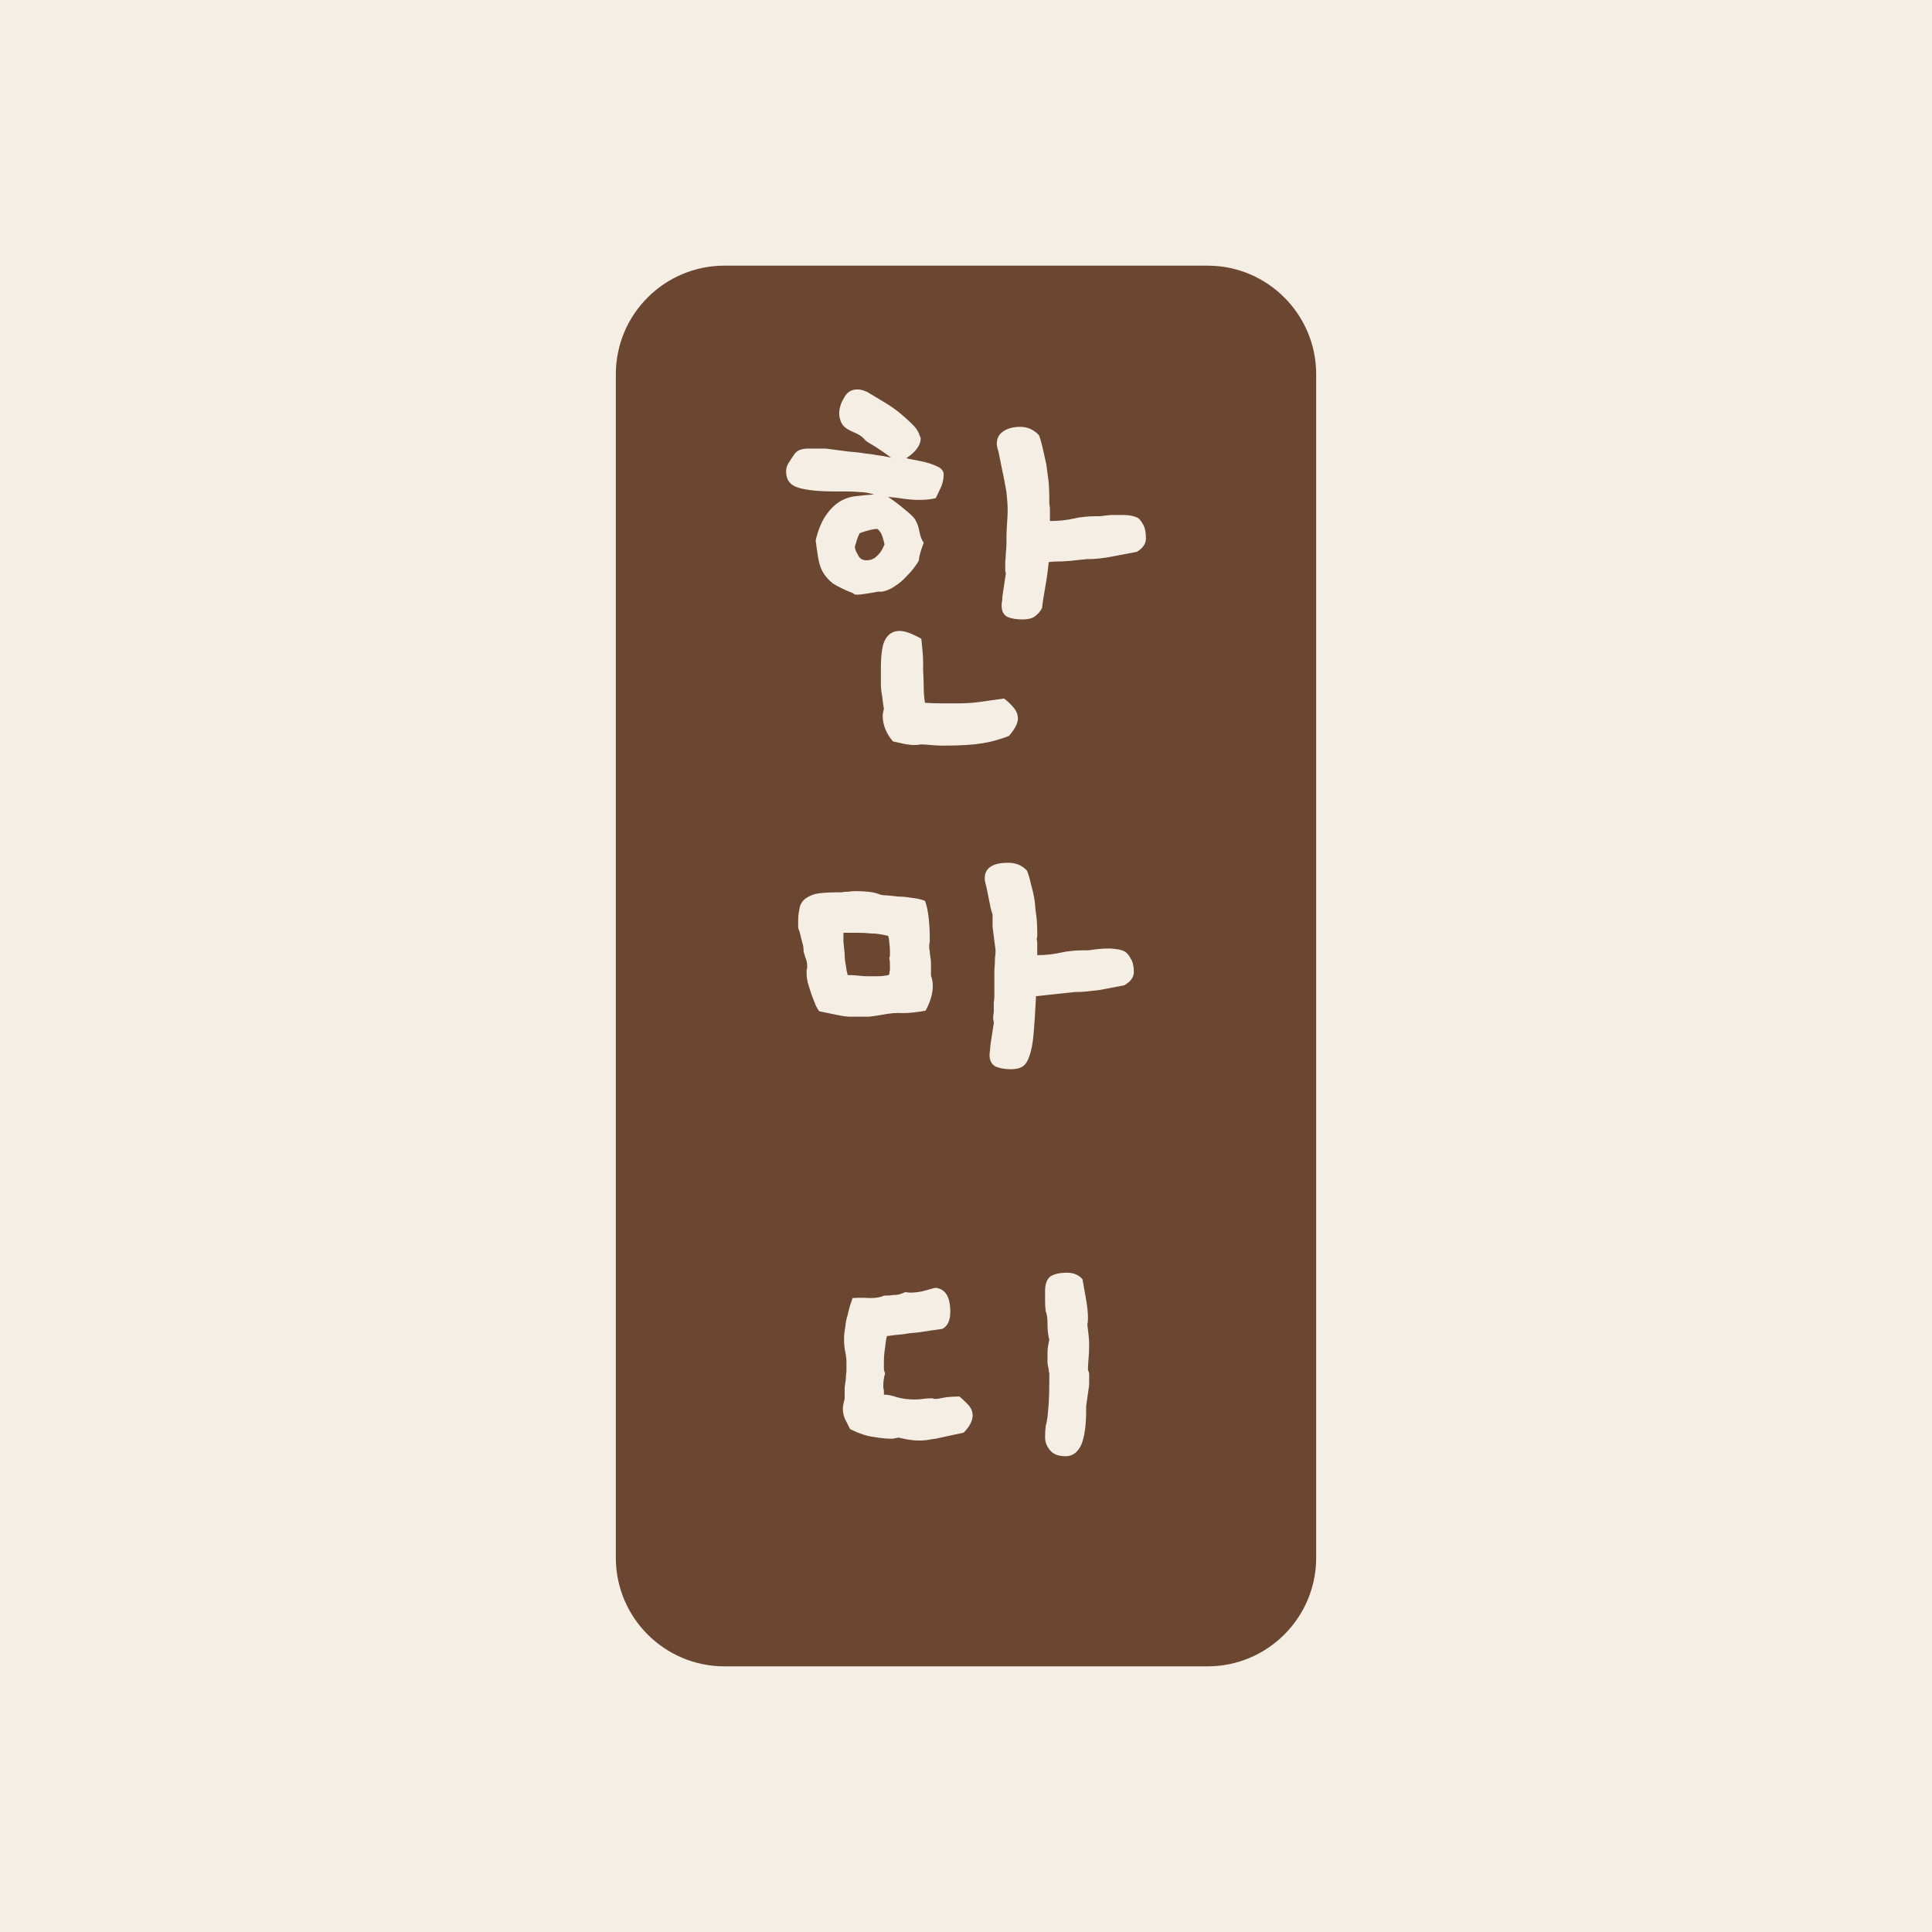
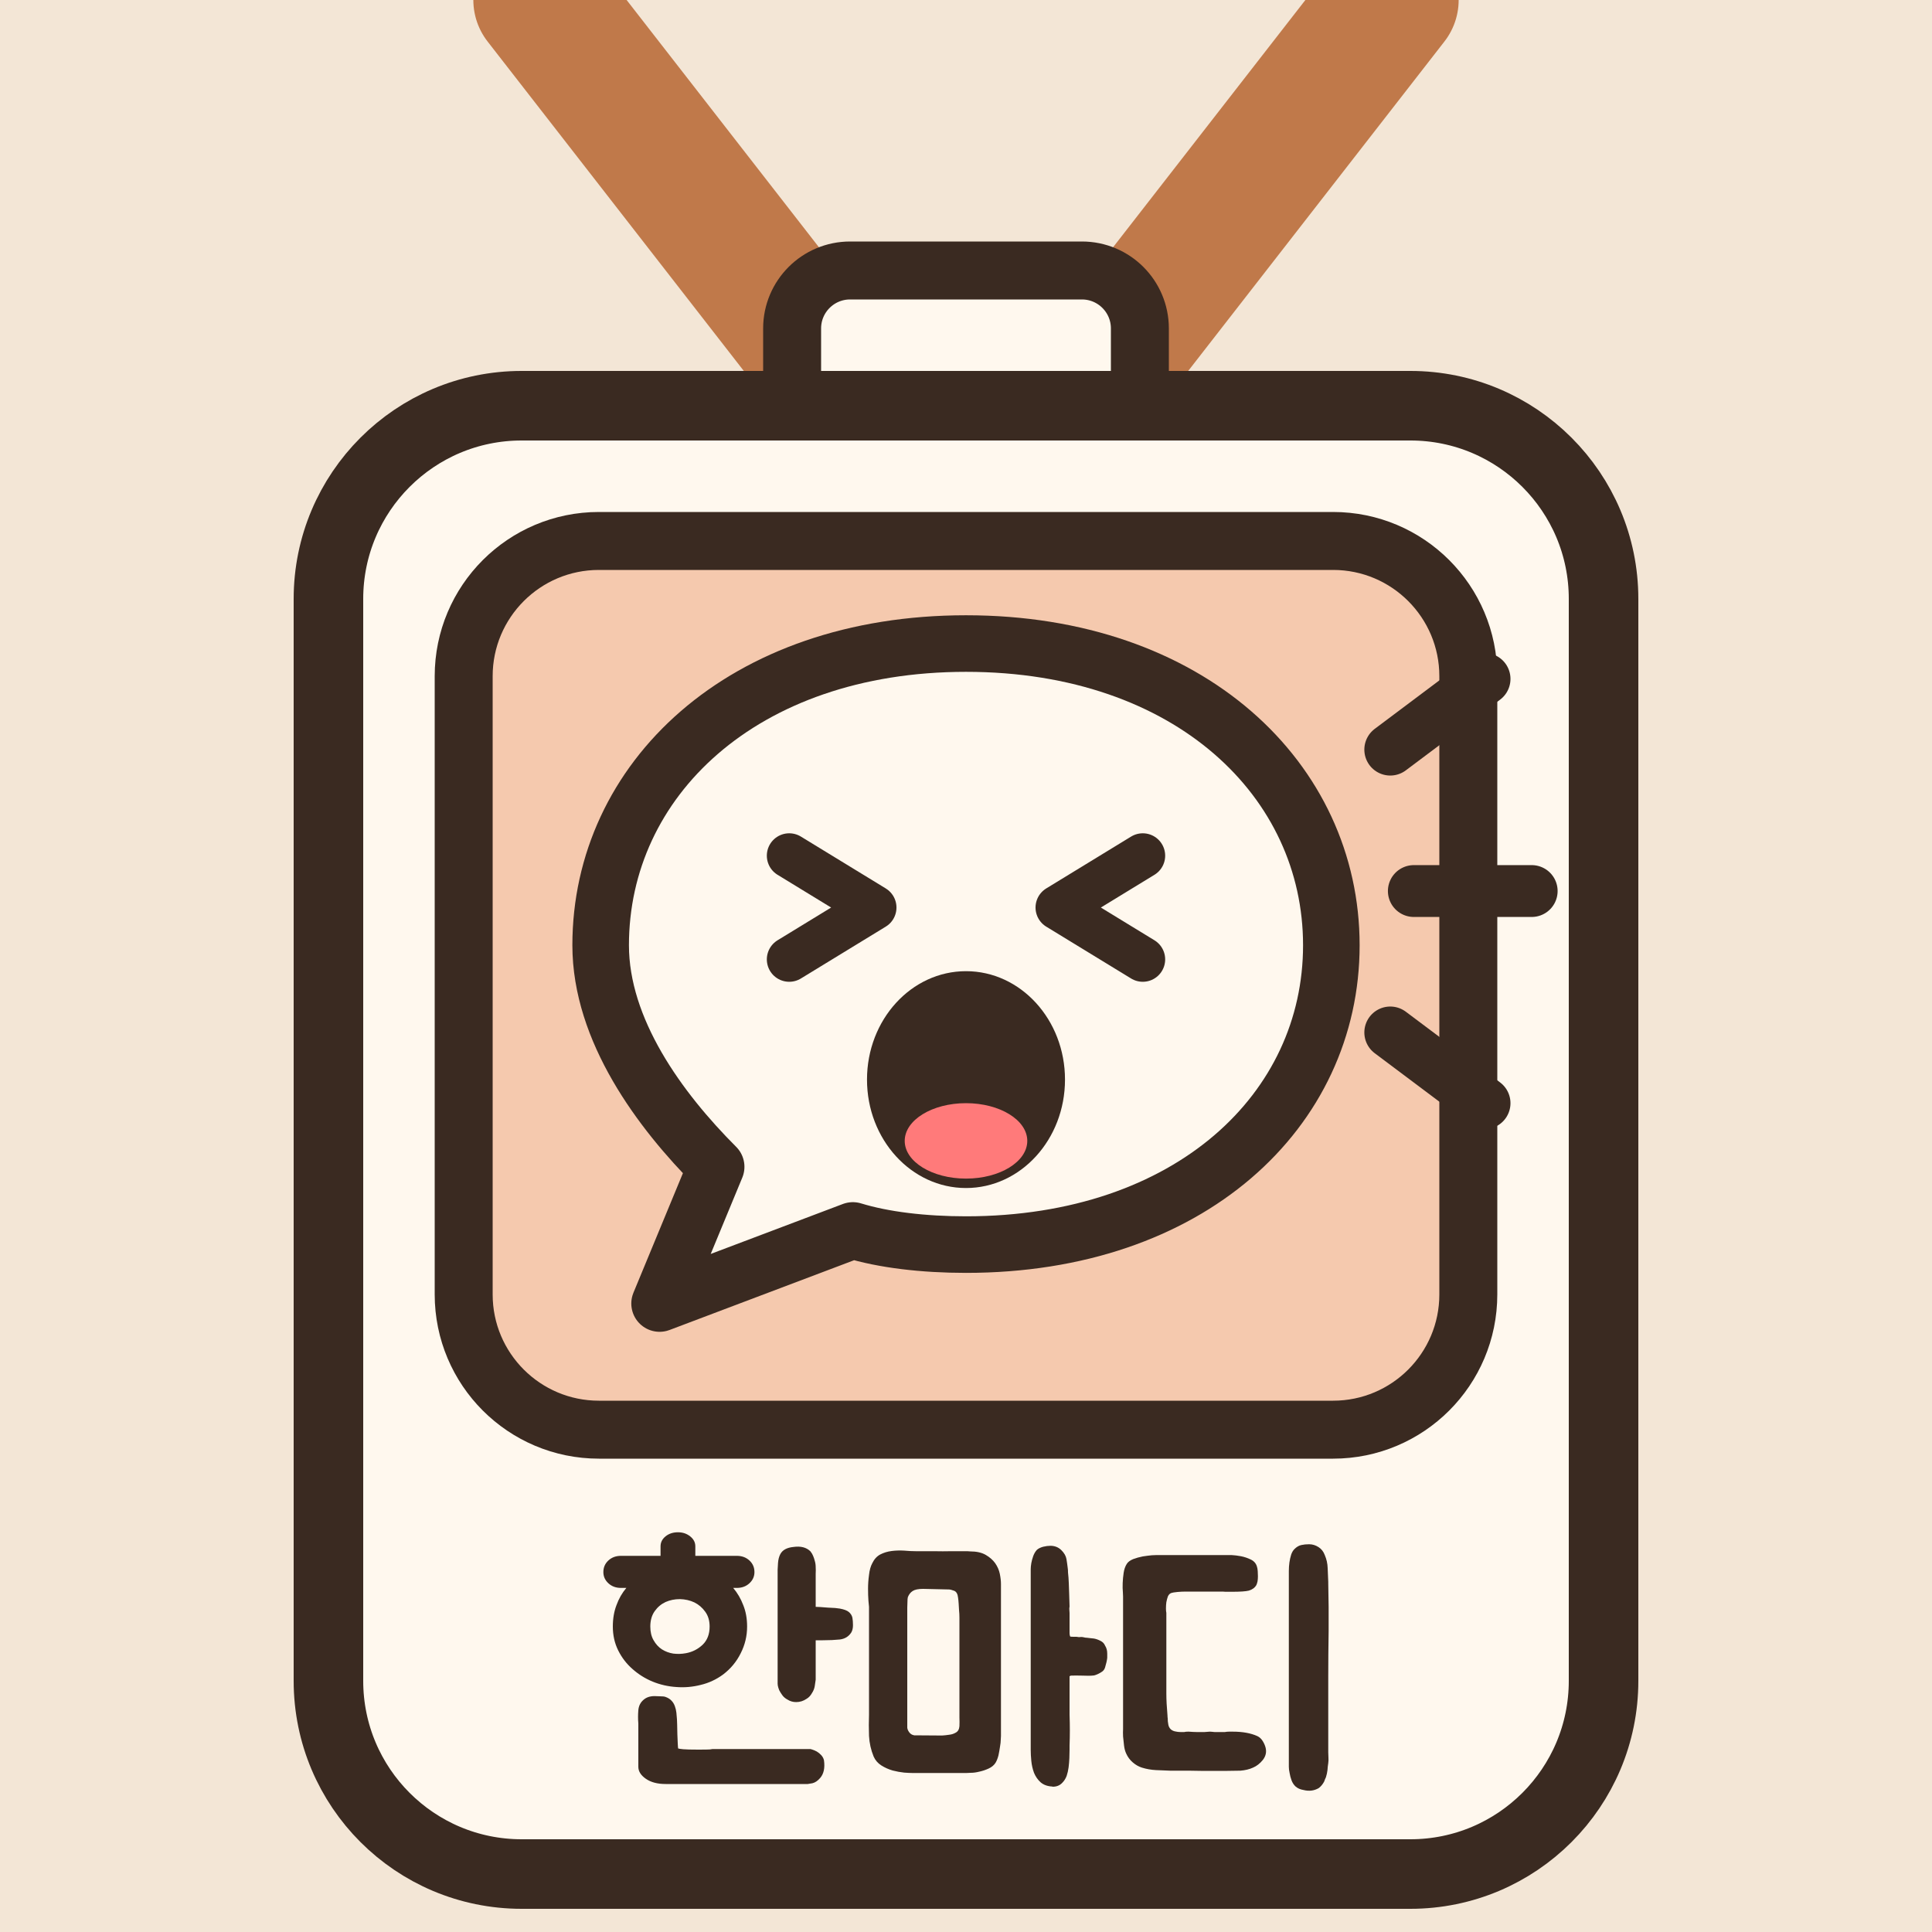
- <svg xmlns="http://www.w3.org/2000/svg" viewBox="0 0 256 256">
-   <rect width="256" height="256" fill="#F5EEE5" />
-   <g transform="translate(25.6 25.6) scale(.8)">
-     <rect x="70" y="12" width="116" height="232" rx="18" fill="#6B4630" />
-     <g fill="#F5EEE5">
-       <path d="M114.5 58.2Q114.2 58.9 113.8 59.5Q113.4 60 112.9 60.4Q112.3 60.8 111.5 60.8Q110.5 60.8 110.1 59.9Q109.6 59.1 109.6 58.6Q109.6 58.4 109.8 57.9Q109.9 57.3 110.4 56.3Q112.4 55.6 113.3 55.6Q113.9 56 114.2 57Q114.5 58 114.5 58.2ZM135.1 89.9Q136.6 88.2 136.6 87Q136.6 86 135.8 85.1Q135 84.2 134.3 83.7Q131.5 84.1 130 84.3Q128.4 84.5 126.7 84.5Q125.6 84.5 124 84.5Q122.4 84.5 121.2 84.4Q121 83.1 121 82Q121 80.9 120.9 79.1V77.8Q120.9 76.9 120.8 75.8Q120.7 74.8 120.6 73.8Q118.3 72.5 117 72.5Q115.5 72.5 114.7 73.8Q113.9 75 113.9 78.8Q113.9 79.3 113.9 79.7Q113.9 80.1 113.9 80.5V81.2Q113.9 82.2 114.1 83.2Q114.2 84.2 114.4 85.4Q114.2 86.2 114.2 86.5Q114.2 88.8 115.9 90.8Q116.8 91 117.7 91.2Q118.7 91.4 119.5 91.4Q119.9 91.4 120.5 91.3Q121.3 91.3 122.2 91.4Q123.2 91.5 124.2 91.5Q126.4 91.5 128 91.4Q129.6 91.3 130.8 91.1Q132 90.9 133 90.6Q134.1 90.3 135.1 89.9ZM115.6 43.8Q114.3 43.5 113.3 43.4Q112.3 43.2 111.2 43.1Q110.1 42.9 108.6 42.8Q107.1 42.6 104.8 42.3H103.8Q102.2 42.3 101.5 42.3Q100.7 42.4 100.3 42.6Q99.9 42.8 99.6 43.2Q99.3 43.6 98.8 44.4Q98.2 45.2 98.2 46.1Q98.2 48.2 100.3 48.8Q102.4 49.4 106.2 49.4H108.1Q109.4 49.4 110.4 49.5Q111.4 49.5 112.8 49.9Q111.1 50 109.6 50.2Q108.1 50.4 106.9 51.2Q105.7 52 104.7 53.5Q103.7 55 103.1 57.5Q103.3 59.1 103.5 60.3Q103.7 61.6 104.2 62.6Q104.8 63.7 105.9 64.6Q107.1 65.4 109.4 66.3Q109.4 66.5 110 66.5Q110.4 66.5 111 66.4Q111.6 66.3 112.3 66.2Q112.9 66.1 113.4 66Q113.9 66 113.9 66H114.1Q115.2 65.8 116.2 65.1Q117.3 64.4 118.1 63.5Q119 62.6 119.5 61.9Q120.1 61.1 120.2 60.8Q120.2 60 121 57.9Q120.5 57.2 120.3 56.1Q120.1 55 119.7 54.3Q119.5 53.7 118 52.5Q116.6 51.3 115.1 50.3Q116.3 50.4 117.6 50.6Q119 50.8 120.2 50.8Q121.9 50.8 123 50.5Q123.4 49.7 123.9 48.6Q124.3 47.6 124.3 46.5Q124.3 46 123.7 45.5Q123 45.1 122.1 44.8Q121.2 44.5 120.1 44.3Q119 44.1 118.1 43.9Q120.5 42.3 120.5 40.6Q120.5 40.5 120.3 40.1Q120.2 39.6 119.6 38.8Q118.9 38 117.5 36.8Q116.2 35.6 113.6 34.1L111.6 32.9Q110.7 32.5 110 32.5Q108.5 32.5 107.8 33.9Q107 35.2 107 36.5Q107 37.3 107.4 38.1Q107.8 38.9 109.2 39.5Q110.7 40.1 111.3 40.9Q111.6 41.2 113 42Q114.4 42.9 115.6 43.8ZM156.3 59.4Q157.8 58.5 157.8 57.2Q157.8 55.7 157.4 55Q157 54.2 156.5 53.8Q155.9 53.5 155.3 53.4Q154.6 53.3 154.1 53.3Q153.1 53.3 152 53.3Q150.9 53.4 150.3 53.5H149.7Q148.5 53.5 147.6 53.6Q146.6 53.7 145.8 53.9Q144.9 54.1 143.9 54.2Q143 54.3 141.9 54.3V53.2Q141.9 52.6 141.9 52.3Q141.9 51.9 141.8 51.5Q141.8 51.4 141.8 51.2Q141.8 50.9 141.8 50.6Q141.8 49.4 141.7 47.9Q141.5 46.4 141.3 44.9Q141 43.5 140.7 42.2Q140.4 40.9 140.1 40.1Q138.8 38.7 137 38.7Q135.2 38.7 134.1 39.5Q133.1 40.2 133.1 41.5Q133.1 41.8 133.2 42.2Q133.3 42.6 133.4 42.9L133.8 44.9Q134.4 47.7 134.7 49.5Q134.9 51.3 134.9 52.5Q134.9 53.4 134.8 54.7Q134.7 56.1 134.7 57.2V57.4Q134.7 57.6 134.7 58.2Q134.7 58.8 134.6 59.5Q134.6 60.3 134.5 61Q134.5 61.7 134.5 62.2Q134.5 62.4 134.5 62.6Q134.6 62.9 134.6 63L134.1 66.3Q134 66.8 134 67.4Q133.9 67.9 133.9 68.3Q133.9 69.7 134.9 70.2Q135.9 70.6 137.4 70.6Q138.7 70.6 139.4 70.1Q140.2 69.5 140.6 68.7Q140.7 67.6 141.1 65.4Q141.5 63.2 141.7 61.1Q142.4 61 143.2 61Q144.1 61 145.2 60.9L148.1 60.6H148.6Q149.2 60.6 150.1 60.5Q151 60.4 152.1 60.2Z" />
-       <path d="M154.2 131.2Q155.8 130.3 155.8 129Q155.8 127.6 155.3 126.8Q154.9 126 154.3 125.6Q153.7 125.3 152.9 125.2Q152.2 125.1 151.7 125.1Q150.7 125.1 149.8 125.2Q148.9 125.3 148.3 125.4H147.6Q146.4 125.4 145.5 125.5Q144.5 125.6 143.6 125.8Q142.7 126 141.8 126.1Q140.9 126.2 139.8 126.2V125Q139.8 124.6 139.8 124.2Q139.8 123.9 139.7 123.5Q139.8 123.3 139.8 123Q139.8 122.7 139.8 122.3Q139.8 121.4 139.7 120.1Q139.5 118.8 139.4 117.4Q139.2 116 138.8 114.6Q138.5 113.2 138.1 112.2Q136.9 110.9 135 110.9Q131.1 110.9 131.1 113.5Q131.1 113.9 131.2 114.2Q131.3 114.6 131.4 115L131.8 117Q132 117.9 132.1 118.5Q132.3 119.1 132.4 119.5Q132.4 119.6 132.4 119.8Q132.4 120 132.4 120.2Q132.4 120.7 132.4 121.5Q132.5 122.3 132.6 123.1Q132.7 123.9 132.8 124.6Q132.9 125.3 132.9 125.5Q132.9 125.9 132.8 126.7Q132.8 127.5 132.7 128.7V131.8V132.1Q132.7 132.3 132.7 132.8Q132.7 133.4 132.6 134.1Q132.6 134.9 132.6 135.6Q132.5 136.3 132.5 136.7Q132.5 137 132.6 137.2Q132.6 137.4 132.6 137.5L132.1 140.7Q132 141.3 132 141.8Q131.9 142.4 131.9 142.7Q131.9 144.2 133 144.7Q134.1 145.1 135.4 145.1Q136.6 145.1 137.3 144.7Q138.1 144.2 138.5 142.9Q139 141.6 139.2 139.2Q139.4 136.9 139.6 133L146.1 132.3H146.6Q147.2 132.3 148.1 132.2Q148.9 132.1 150 132ZM122.2 129.6Q122.2 128.4 122.2 127.7Q122.2 127 122.1 126.5Q122 126 122 125.6Q121.9 125.2 121.9 124.7Q121.9 124.4 122 124Q122 123.7 122 123.3Q122 121.6 121.8 119.9Q121.6 118.2 121.2 117.2Q120.1 116.8 118.9 116.7Q117.8 116.5 116.8 116.5Q115.7 116.4 114.9 116.3Q114 116.3 113.6 116.1Q112.8 115.8 111.8 115.7Q110.7 115.6 109.8 115.6Q109.1 115.6 108.4 115.7Q107.8 115.7 107.4 115.8H106.5Q104.2 115.8 102.9 116.1Q101.7 116.5 101.1 117.1Q100.5 117.7 100.4 118.6Q100.2 119.5 100.2 120.6Q100.2 121 100.2 121.5Q100.2 121.9 100.4 122.2Q100.8 123.8 100.9 124.2Q101.1 124.7 101.1 125.6Q101.2 125.9 101.4 126.6Q101.7 127.3 101.7 128.1Q101.7 128.4 101.6 128.7Q101.6 129 101.6 129.3Q101.6 129.9 101.8 130.8Q102.1 131.8 102.4 132.7Q102.8 133.7 103.1 134.5Q103.5 135.3 103.7 135.5Q105.1 135.8 106.6 136.1Q108.1 136.4 108.8 136.4H110.8Q111.1 136.4 111.9 136.4Q112.8 136.3 114 136.1Q115.9 135.7 117.5 135.8Q119.2 135.8 121.3 135.4Q122.5 133.2 122.5 131.3Q122.5 130.4 122.2 129.6ZM115.3 129.4Q115 129.6 114.5 129.6Q114.1 129.7 113.3 129.7H112.5H111.9Q111 129.7 110.2 129.6Q109.4 129.5 108.4 129.5Q108.2 128.8 108.1 127.9Q107.9 127 107.9 126Q107.8 125 107.7 124Q107.7 123.1 107.7 122.5Q109.2 122.5 110.2 122.5Q111.3 122.5 112.1 122.6Q112.8 122.6 113.5 122.7Q114.2 122.8 115.1 123Q115.3 123.6 115.3 124.2Q115.4 124.8 115.4 125.6Q115.4 125.9 115.4 126.2Q115.4 126.4 115.3 126.7Q115.4 127.1 115.4 127.9Q115.4 128.2 115.4 128.6Q115.3 129 115.3 129.4Z" />
-       <path d="M148.2 194.9Q148.2 194.1 148.3 193Q148.4 191.9 148.4 190.8Q148.4 189.9 148.3 189.1Q148.2 188.2 148.1 187.4Q148.2 187 148.2 186.3Q148.2 185 147.9 183.3Q147.6 181.6 147.3 179.9Q146.4 178.8 144.7 178.8Q143 178.8 142 179.4Q141.1 180.1 141.1 181.8Q141.1 182.6 141.1 183.5Q141.1 184.4 141.2 185.2Q141.5 185.8 141.5 187.3Q141.5 188.8 141.8 189.9Q141.7 190.3 141.6 190.9Q141.5 191.4 141.5 192.1Q141.5 193.2 141.5 193.8Q141.6 194.4 141.7 194.8Q141.7 195.2 141.8 195.5Q141.8 195.9 141.8 196.4Q141.8 199 141.7 200.4Q141.6 201.8 141.5 202.7Q141.4 203.5 141.2 204.2Q141.1 205 141.1 206.1Q141.1 207.3 142 208.3Q142.8 209.2 144.5 209.2Q146.2 209.2 147.1 207.3Q147.9 205.3 147.9 201.7V200.9L148.3 198.1Q148.4 197.6 148.4 197.2Q148.4 196.8 148.4 196.4Q148.4 196 148.4 195.6Q148.4 195.3 148.2 194.9ZM114.4 199H114.2Q113.8 199 113.8 199Q113.8 199.1 114.1 199.3Q114.3 199.5 114.4 199.4ZM114.4 199Q114.4 198.7 114.4 198.3Q114.3 198 114.3 197.6Q114.3 196.4 114.6 195.5Q114.4 195 114.4 194.6Q114.4 194.1 114.4 193.6Q114.4 192.4 114.6 191.2Q114.7 190.1 114.9 189.3Q116.3 189.1 117.5 189Q118.6 188.8 120 188.7L124.1 188.1Q125.4 187.4 125.4 185.3Q125.4 181.5 122.9 181.3L120.7 181.9Q119.6 182.1 118.8 182.1Q118.3 182.1 118 182Q117.7 182.1 117.5 182.2Q117.2 182.3 116.9 182.4Q116.5 182.5 115.9 182.5Q115.4 182.6 114.4 182.6Q113.6 183 112.1 183Q110.5 182.9 109.2 183Q109.1 183.4 108.8 184.2Q108.6 184.9 108.4 185.8Q108.1 186.7 108 187.8Q107.8 188.9 107.8 189.8Q107.8 191 108 191.9Q108.2 192.8 108.2 193.6Q108.2 194.5 108.2 195.1Q108.1 195.8 108.1 196.4Q108 197 107.9 197.8Q107.9 198.6 107.9 199.7Q107.8 200.1 107.7 200.5Q107.6 200.9 107.6 201.3Q107.6 202.1 107.9 202.9Q108.3 203.7 108.8 204.7Q111 205.8 112.7 206Q114.4 206.3 115.8 206.3Q116 206.3 116.3 206.2Q116.5 206.2 116.8 206.1Q118.8 206.6 120.2 206.6Q121.3 206.6 122.2 206.4Q123.1 206.3 123.9 206.1Q124.8 205.9 125.7 205.7Q126.6 205.5 127.6 205.3Q129.1 203.8 129.1 202.4Q129.1 201.4 128.2 200.5Q127.3 199.6 126.9 199.3Q126 199.3 124.9 199.4Q123.7 199.6 123.2 199.7Q122.9 199.7 122.7 199.7Q122.5 199.6 122.3 199.6Q121.6 199.6 120.9 199.7Q120.3 199.8 119.5 199.8Q117.8 199.8 116.5 199.4Q115.3 199 114.4 199Z" />
+ <svg xmlns="http://www.w3.org/2000/svg" viewBox="0 0 100 100">
+   <defs>
+     <clipPath id="photo">
+       <rect x="24" y="28" width="52" height="46" rx="7" />
+     </clipPath>
+   </defs>
+   <rect width="100" height="100" fill="#F3E6D6" />
+   <path d="M28 0l14 18M72 0L58 18" stroke="#C0794A" stroke-width="7" stroke-linecap="round" />
+   <rect x="41" y="14" width="18" height="10" rx="3" fill="#FFF8EE" stroke="#3A2A21" stroke-width="3" stroke-linejoin="round" stroke-linecap="round" />
+   <rect x="17" y="21" width="66" height="76" rx="10" fill="#FFF8EE" stroke="#3A2A21" stroke-width="3.6" stroke-linejoin="round" stroke-linecap="round" />
+   <rect x="24" y="28" width="52" height="46" rx="7" fill="#F5C9AE" />
+   <g clip-path="url(#photo)">
+     <g transform="translate(50 51) scale(1.22) translate(-50 -50)">
+       <path d="M50 35.5c9.5 0 15.5 5.8 15.5 12.8S59.5 61 50 61c-1.8 0-3.5-.2-4.8-.6L37 63.5l2.4-5.8c-2.4-2.4-4.9-5.8-4.9-9.4 0-7 6-12.8 15.5-12.8z" fill="#FFF8EE" stroke="#3A2A21" stroke-width="2.4" stroke-linejoin="round" stroke-linecap="round" />
+       <path d="M42.5 44.5l3.6 2.2-3.6 2.2M57.5 44.5l-3.6 2.2 3.6 2.2" fill="none" stroke="#3A2A21" stroke-width="1.9" stroke-linejoin="round" stroke-linecap="round" />
+       <ellipse cx="50" cy="54" rx="4.2" ry="4.6" fill="#3A2A21" />
+       <ellipse cx="50" cy="56.6" rx="2.6" ry="1.6" fill="#FF7A7A" />
    </g>
  </g>
+   <rect x="24" y="28" width="52" height="46" rx="7" fill="none" stroke="#3A2A21" stroke-width="3" stroke-linejoin="round" stroke-linecap="round" />
+   <g transform="translate(50 51) scale(1.22) translate(-50 -50)">
+     <path d="M68 40l4-3M69 46h5M68 52l4 3" fill="none" stroke="#3A2A21" stroke-width="2.2" stroke-linejoin="round" stroke-linecap="round" />
+   </g>
+   <path d="M38.67 84.19Q38.67 84.92 38.34 85.57Q38.02 86.22 37.43 86.67Q36.9 87.06 36.27 87.21Q35.64 87.37 35.01 87.32Q34.37 87.28 33.78 87.04Q33.2 86.8 32.74 86.39Q32.28 85.99 32 85.43Q31.72 84.87 31.72 84.19Q31.72 83.57 31.91 83.08Q32.09 82.58 32.42 82.19H32.14Q31.75 82.19 31.49 81.95Q31.23 81.71 31.23 81.37Q31.23 81.01 31.49 80.77Q31.75 80.53 32.14 80.53H34.19V80.04Q34.19 79.73 34.45 79.52Q34.71 79.31 35.09 79.31Q35.46 79.31 35.72 79.52Q35.99 79.73 35.99 80.04V80.53H38.14Q38.53 80.53 38.79 80.77Q39.05 81.01 39.05 81.37Q39.05 81.71 38.79 81.95Q38.53 82.19 38.14 82.19H37.95Q38.28 82.58 38.47 83.08Q38.67 83.57 38.67 84.19ZM34.45 92.34Q33.82 92.34 33.43 92.07Q33.04 91.8 33.04 91.45V89.21Q33.01 88.87 33.04 88.52Q33.07 88.19 33.3 87.99Q33.52 87.79 33.88 87.79Q33.95 87.79 34.16 87.8Q34.36 87.8 34.44 87.83Q34.64 87.9 34.75 88.02Q34.87 88.14 34.93 88.31Q34.99 88.47 35.01 88.65Q35.02 88.83 35.04 89Q35.04 89.06 35.05 89.28Q35.06 89.51 35.06 89.76Q35.07 90.02 35.08 90.24Q35.09 90.45 35.1 90.5Q35.15 90.52 35.36 90.54Q35.57 90.56 36.14 90.56Q36.64 90.56 36.75 90.55Q36.87 90.53 36.88 90.53H41.95Q41.95 90.53 42.05 90.56Q42.15 90.59 42.28 90.66Q42.4 90.73 42.51 90.85Q42.62 90.97 42.65 91.12Q42.73 91.71 42.45 92.03Q42.26 92.25 42.05 92.3Q41.83 92.34 41.81 92.34ZM42.22 84.9V86.94Q42.2 87.11 42.17 87.28Q42.14 87.46 42.03 87.63Q41.92 87.83 41.75 87.93Q41.5 88.1 41.21 88.1Q40.96 88.1 40.76 87.97Q40.59 87.88 40.49 87.74Q40.39 87.6 40.33 87.48Q40.28 87.35 40.26 87.25Q40.25 87.15 40.25 87.15V81.25Q40.25 81.17 40.27 80.9Q40.29 80.63 40.39 80.44Q40.56 80.12 41.07 80.07Q41.64 79.99 41.95 80.3Q42.05 80.43 42.09 80.54Q42.14 80.66 42.17 80.78Q42.22 80.94 42.22 81.11Q42.23 81.28 42.22 81.45V83.17Q42.28 83.17 42.46 83.18Q42.65 83.2 42.85 83.21Q43.05 83.22 43.23 83.23Q43.41 83.25 43.47 83.26Q43.8 83.32 43.94 83.44Q44.08 83.56 44.12 83.73Q44.15 83.9 44.15 84.12Q44.15 84.35 44.06 84.5Q43.86 84.81 43.47 84.86Q43.08 84.9 42.59 84.9ZM35.5 85.57Q36 85.48 36.37 85.13Q36.73 84.78 36.73 84.19Q36.73 83.73 36.5 83.42Q36.28 83.11 35.94 82.94Q35.6 82.78 35.19 82.77Q34.79 82.77 34.45 82.92Q34.11 83.08 33.89 83.39Q33.66 83.71 33.66 84.19Q33.66 84.61 33.83 84.9Q34 85.2 34.26 85.37Q34.53 85.54 34.85 85.59Q35.18 85.63 35.5 85.57ZM49.25 80.29Q49.27 80.29 49.42 80.29Q49.56 80.29 49.74 80.29Q49.92 80.29 50.07 80.29Q50.21 80.3 50.21 80.3Q50.71 80.3 51.02 80.48Q51.33 80.66 51.51 80.91Q51.69 81.17 51.75 81.46Q51.81 81.76 51.81 81.99V89.85Q51.81 89.86 51.8 90.03Q51.8 90.19 51.76 90.41Q51.73 90.62 51.68 90.86Q51.62 91.09 51.53 91.24Q51.41 91.43 51.17 91.54Q50.93 91.65 50.69 91.7Q50.45 91.76 50.25 91.76Q50.04 91.77 50.03 91.77H47.22Q47.08 91.77 46.8 91.75Q46.51 91.72 46.2 91.64Q45.89 91.55 45.62 91.38Q45.35 91.21 45.22 90.92Q45.01 90.41 44.98 89.85Q44.96 89.29 44.98 88.75V83.17Q44.98 83.12 44.95 82.85Q44.93 82.58 44.93 82.23Q44.93 81.88 44.98 81.52Q45.02 81.15 45.15 80.91Q45.3 80.6 45.56 80.46Q45.83 80.32 46.15 80.28Q46.46 80.24 46.8 80.26Q47.13 80.29 47.41 80.29Q47.9 80.29 48.35 80.29Q48.79 80.3 49.25 80.29ZM55.96 84.73Q56.04 84.73 56.11 84.75Q56.18 84.77 56.26 84.77Q56.34 84.78 56.43 84.79Q56.52 84.8 56.62 84.81Q56.79 84.84 56.96 84.93Q57.13 85.01 57.2 85.18Q57.31 85.35 57.31 85.59Q57.31 85.71 57.31 85.81Q57.3 85.91 57.27 86.04Q57.24 86.16 57.2 86.3Q57.16 86.44 57.05 86.52Q56.83 86.67 56.63 86.72Q56.38 86.75 56.03 86.73Q55.67 86.72 55.42 86.73Q55.41 86.73 55.39 86.75H55.38L55.36 86.76V86.81Q55.36 87 55.36 87.25Q55.36 87.51 55.36 87.78Q55.36 88.05 55.36 88.31Q55.36 88.56 55.36 88.76Q55.39 89.57 55.36 90.35V90.56Q55.36 90.76 55.35 91Q55.34 91.24 55.31 91.48Q55.28 91.71 55.21 91.92Q55.13 92.13 54.99 92.27Q54.8 92.48 54.49 92.48Q54.49 92.48 54.46 92.47Q54.09 92.45 53.86 92.25Q53.64 92.05 53.52 91.76Q53.41 91.46 53.38 91.14Q53.35 90.83 53.35 90.58V81.37Q53.35 81.36 53.35 81.22Q53.35 81.09 53.38 80.91Q53.41 80.74 53.48 80.54Q53.55 80.35 53.67 80.22Q53.78 80.12 53.99 80.06Q54.2 80.01 54.37 80.01Q54.71 80.01 54.94 80.24Q55.16 80.46 55.2 80.7Q55.24 80.94 55.27 81.2Q55.28 81.26 55.28 81.39Q55.31 81.65 55.32 81.93Q55.33 82.21 55.34 82.49Q55.34 82.66 55.35 82.82Q55.36 82.98 55.36 83.15Q55.34 83.25 55.35 83.33Q55.36 83.42 55.36 83.49V84.36Q55.36 84.44 55.36 84.53Q55.36 84.63 55.39 84.7Q55.39 84.72 55.55 84.72Q55.7 84.72 55.72 84.72Q55.86 84.75 55.93 84.73ZM46.96 89.42Q46.97 89.54 47.06 89.66Q47.15 89.79 47.32 89.82L48.76 89.83Q48.94 89.82 49.13 89.79Q49.32 89.77 49.47 89.68Q49.64 89.59 49.66 89.35Q49.67 89.12 49.66 88.9V88.73Q49.66 88.53 49.66 88.38Q49.66 88.24 49.66 88.1Q49.66 87.96 49.66 87.81Q49.66 87.66 49.66 87.46V83.73Q49.66 83.53 49.64 83.34Q49.63 83.17 49.62 83Q49.61 82.83 49.59 82.7Q49.56 82.41 49.39 82.34Q49.21 82.27 49.11 82.27H49.1L47.78 82.24Q47.41 82.24 47.24 82.35Q47.07 82.46 46.99 82.67Q46.97 82.75 46.97 82.9Q46.96 83.04 46.96 83.21Q46.96 83.37 46.96 83.53Q46.96 83.7 46.96 83.79ZM65.08 89.86Q65.25 89.94 65.36 90.12Q65.47 90.3 65.51 90.47Q65.59 90.81 65.36 91.1Q65.14 91.37 64.86 91.49Q64.58 91.62 64.2 91.65Q63.87 91.66 63.53 91.66Q63.19 91.66 62.78 91.66Q62.41 91.66 62.15 91.66Q61.89 91.66 61.53 91.65H60.57Q60.21 91.63 59.83 91.62Q59.45 91.6 59.1 91.49Q58.85 91.41 58.63 91.22Q58.41 91.03 58.29 90.76Q58.21 90.59 58.18 90.35Q58.15 90.1 58.13 89.88Q58.12 89.66 58.13 89.5Q58.13 89.34 58.13 89.32V82.64Q58.13 82.61 58.12 82.41Q58.1 82.21 58.11 81.94Q58.12 81.68 58.16 81.41Q58.2 81.14 58.32 80.95Q58.41 80.8 58.65 80.7Q58.89 80.61 59.15 80.56Q59.41 80.52 59.62 80.5Q59.82 80.49 59.87 80.49H63.5Q63.51 80.49 63.74 80.49Q63.96 80.5 64.23 80.55Q64.49 80.6 64.74 80.72Q64.99 80.84 65.06 81.09Q65.09 81.18 65.1 81.32Q65.11 81.45 65.11 81.59Q65.11 81.73 65.09 81.85Q65.06 81.98 65.03 82.04Q64.91 82.25 64.64 82.33Q64.4 82.39 63.76 82.39Q63.56 82.39 63.43 82.39Q63.3 82.38 63.28 82.38H61.39Q61.17 82.38 60.95 82.4Q60.72 82.42 60.61 82.46Q60.51 82.5 60.45 82.63Q60.4 82.77 60.37 82.93Q60.35 83.09 60.35 83.25Q60.35 83.4 60.37 83.48V87.18Q60.37 87.21 60.37 87.67Q60.37 88.13 60.43 88.81Q60.43 88.89 60.44 88.93Q60.44 89.11 60.47 89.25Q60.49 89.4 60.6 89.51Q60.71 89.6 60.84 89.62Q60.97 89.65 61.1 89.65H61.3Q61.36 89.63 61.5 89.63H61.53Q61.79 89.65 61.94 89.65Q62.09 89.65 62.35 89.65Q62.54 89.63 62.61 89.63Q62.69 89.63 62.86 89.65H63.4Q63.51 89.63 63.61 89.63Q63.71 89.63 63.81 89.63Q64.57 89.63 65.08 89.86ZM68.75 91.26Q68.72 91.45 68.71 91.62Q68.69 91.8 68.63 91.99Q68.6 92.05 68.58 92.1Q68.57 92.14 68.54 92.21Q68.43 92.42 68.26 92.55Q67.9 92.76 67.47 92.65Q67.22 92.61 67.06 92.47Q66.92 92.34 66.85 92.15Q66.78 91.96 66.75 91.77Q66.71 91.59 66.71 91.45Q66.71 91.31 66.71 91.29V81.71Q66.71 81.53 66.71 81.31Q66.71 81.09 66.74 80.87Q66.77 80.66 66.83 80.47Q66.89 80.29 67 80.18Q67.17 80.01 67.36 79.97Q67.54 79.93 67.76 79.93Q68.02 79.93 68.25 80.08Q68.47 80.22 68.57 80.49Q68.71 80.81 68.72 81.17Q68.74 81.53 68.75 81.88V81.96Q68.78 83.15 68.77 84.41Q68.75 85.66 68.75 86.78V90.7Q68.75 90.84 68.76 90.98Q68.77 91.12 68.75 91.26Z" fill="#3A2A21" />
</svg>
